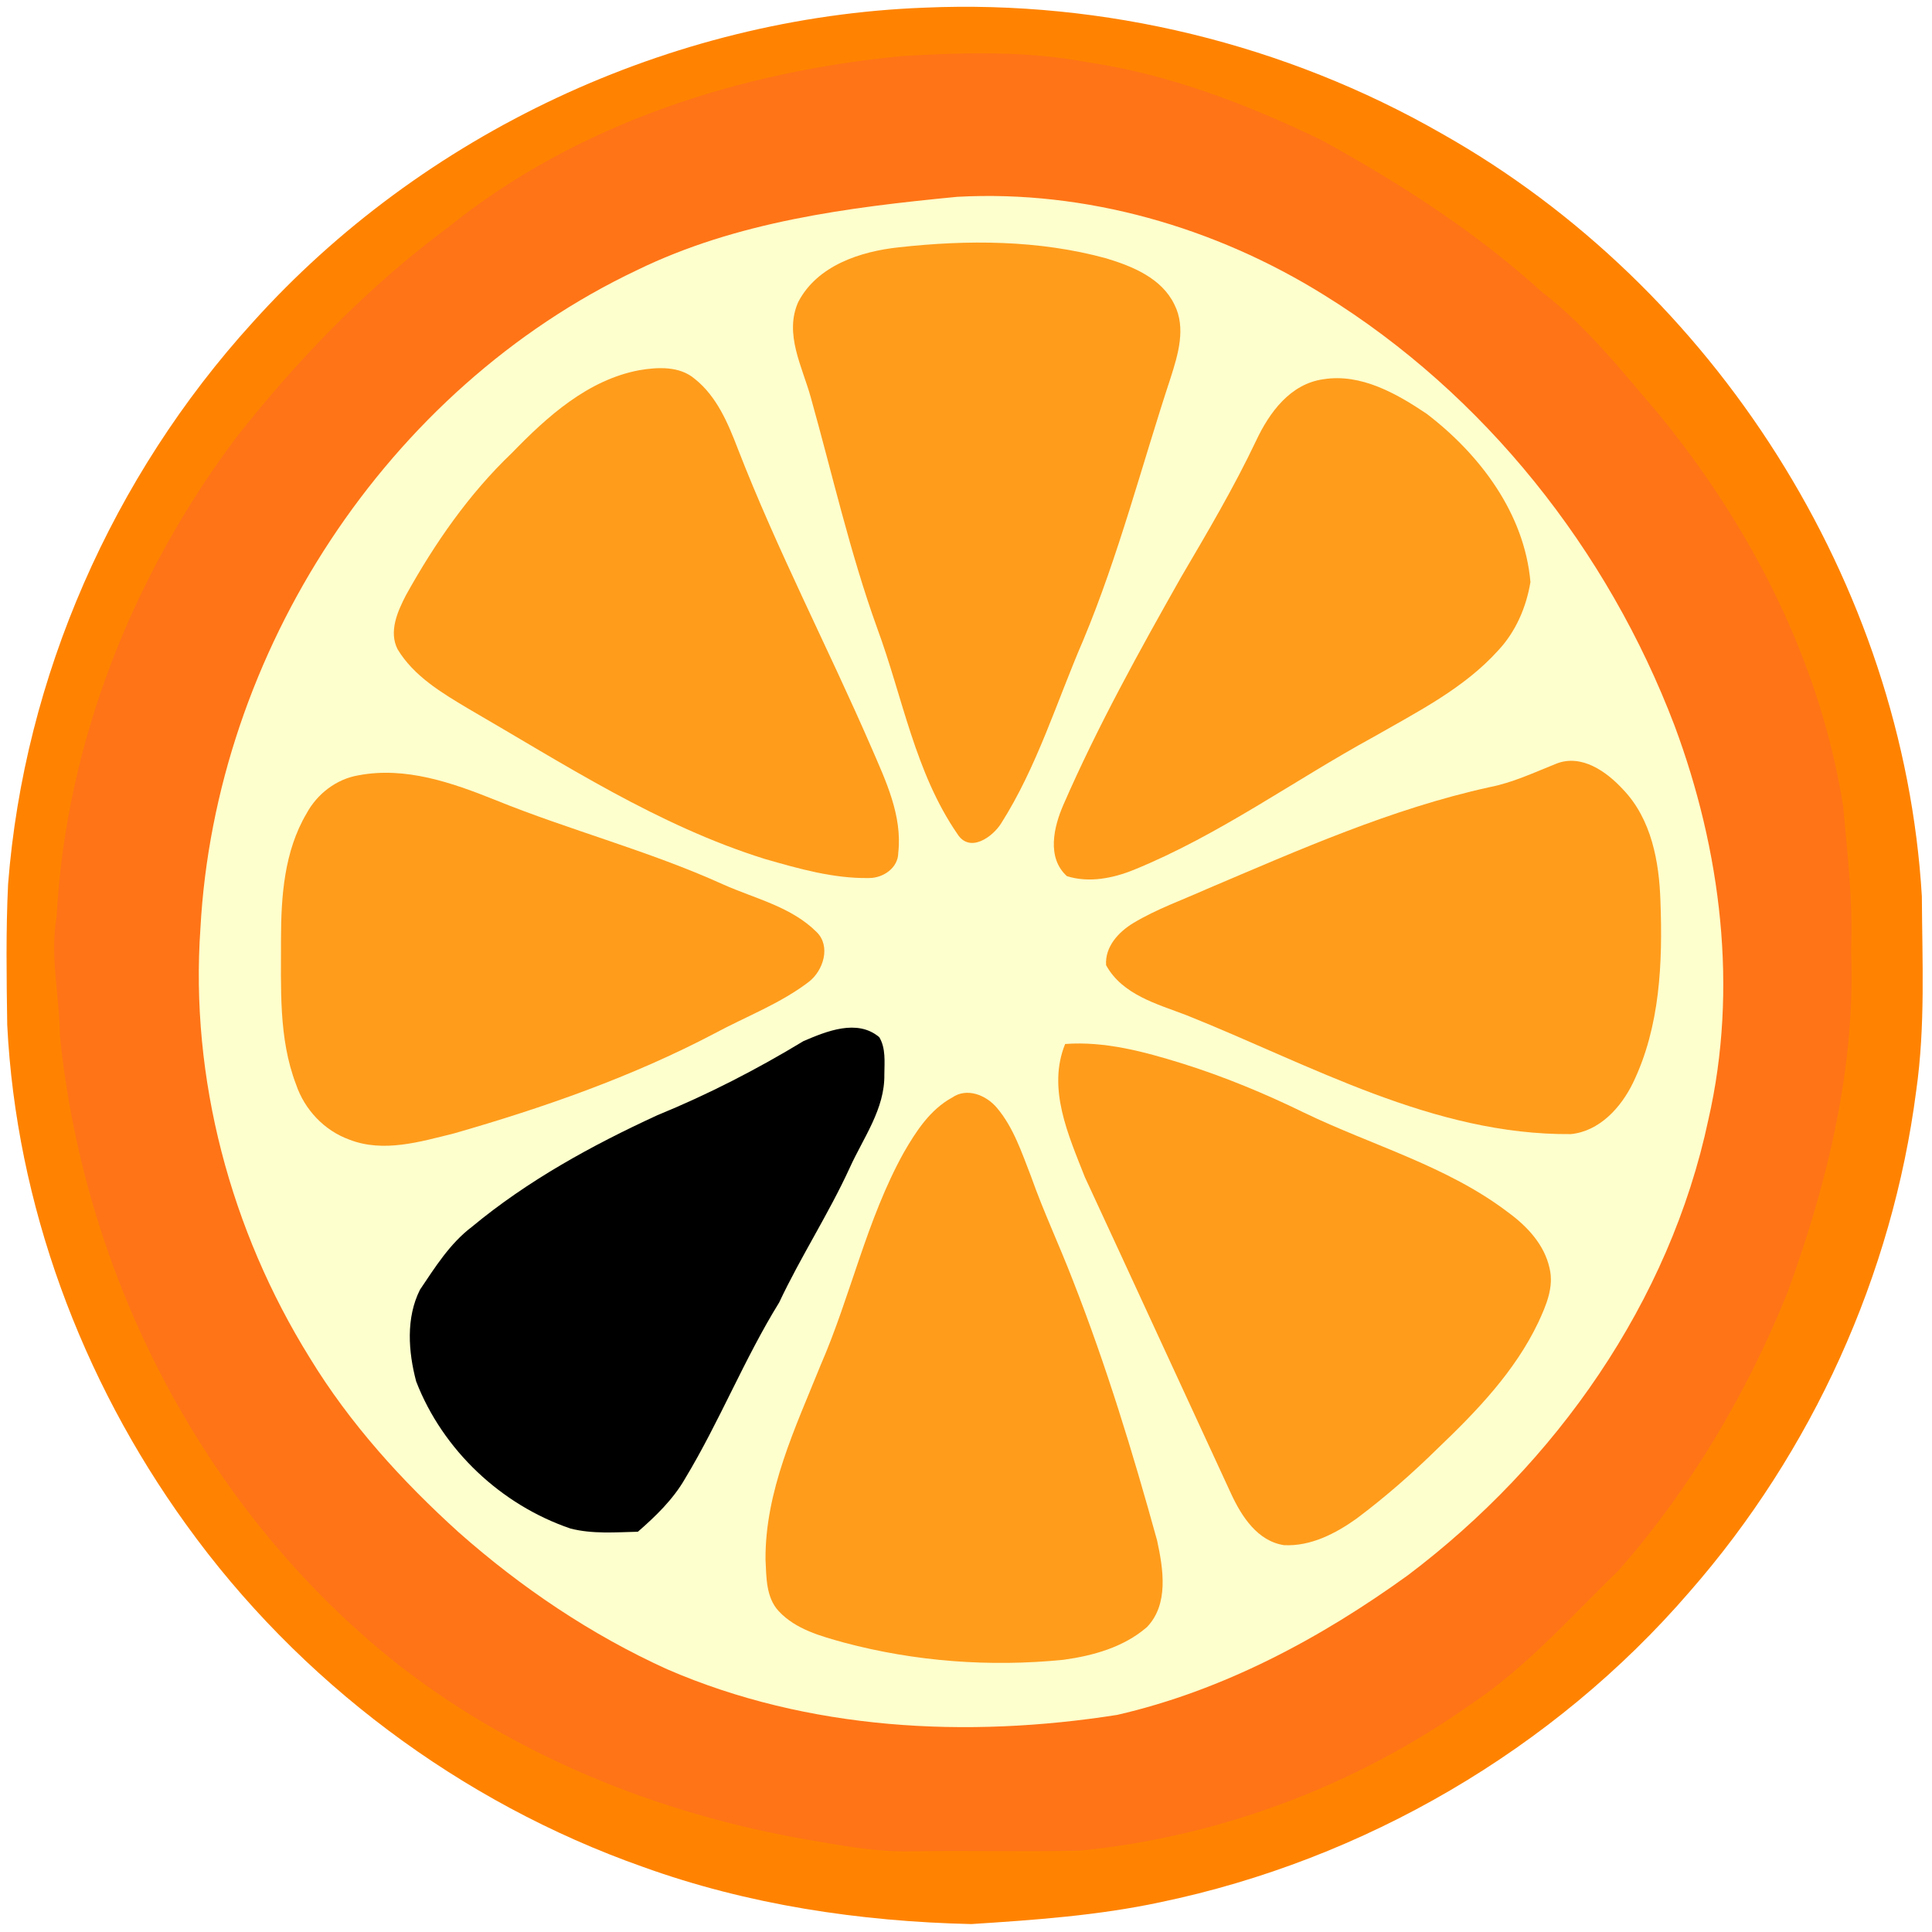
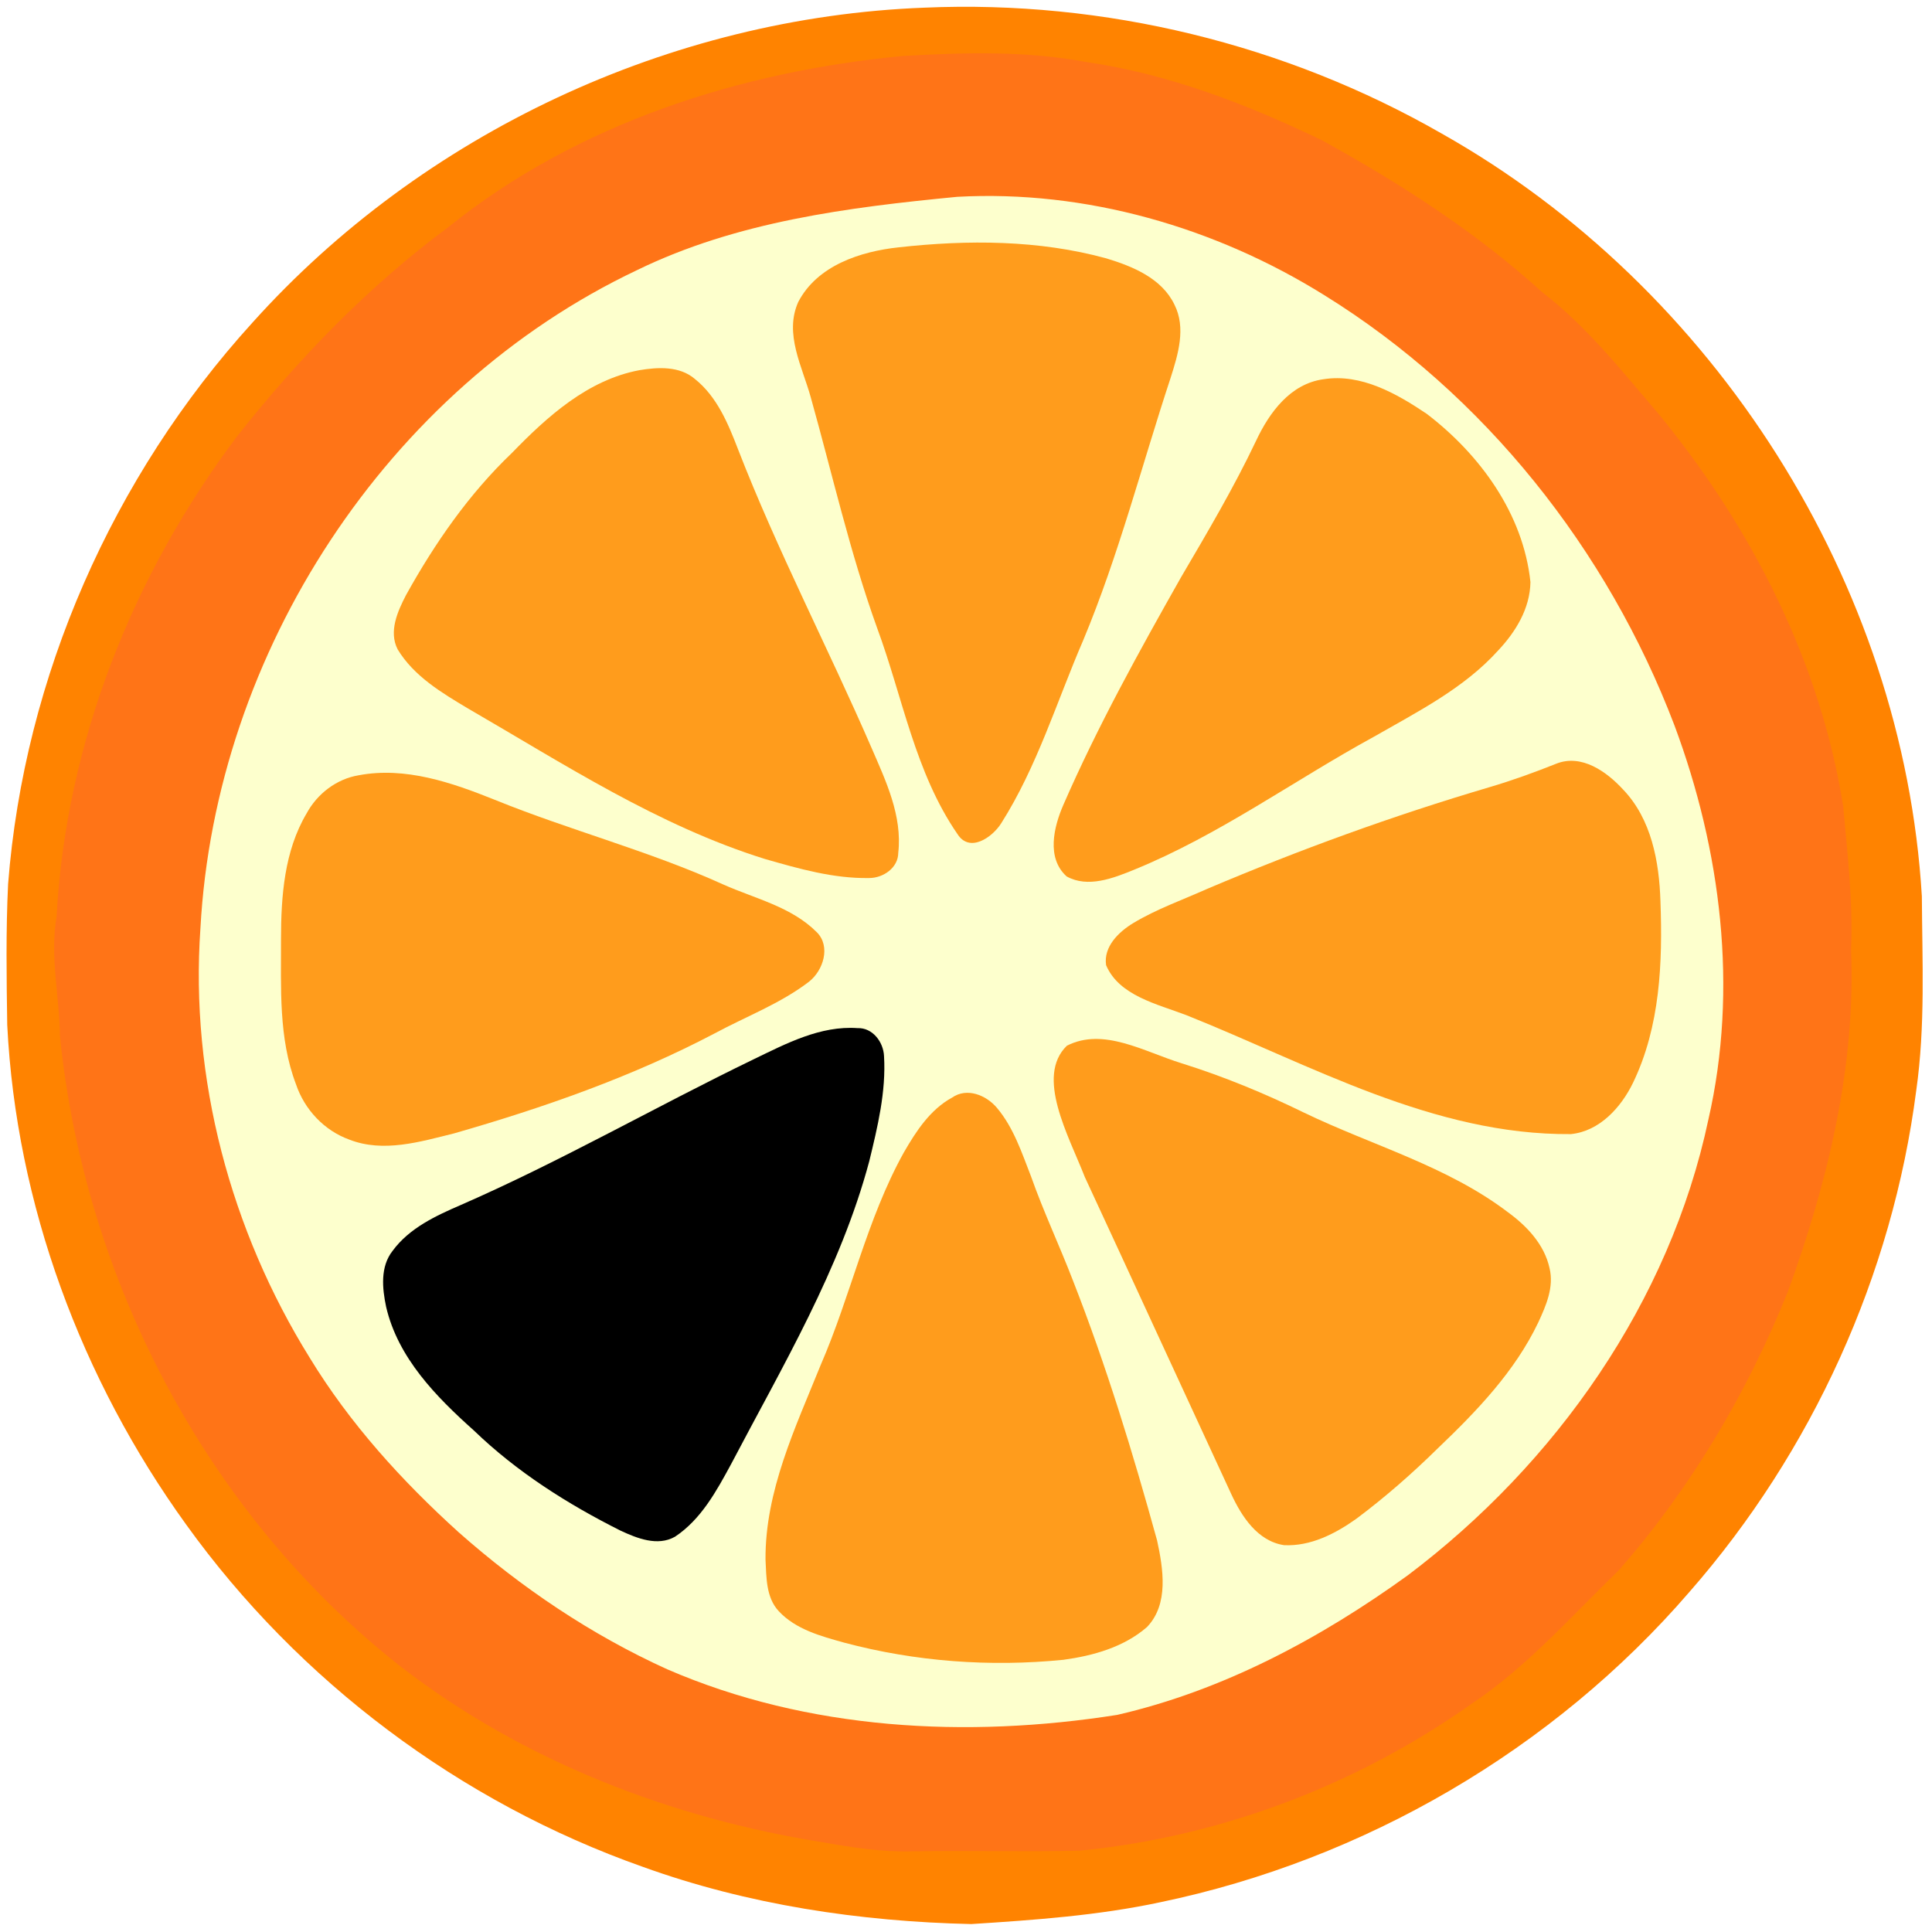
- <svg xmlns="http://www.w3.org/2000/svg" width="358pt" height="358pt" viewBox="0 0 358 358" version="1.1">
+ <svg xmlns="http://www.w3.org/2000/svg" width="358pt" height="358pt" viewBox="0 0 358 358">
  <path fill="#ffffff" d=" M 0.00 0.00 L 358.00 0.00 L 358.00 358.00 L 0.00 358.00 L 0.00 0.00 Z" />
  <path fill="#ff8300" d=" M 171.30 1.42 C 204.60 -0.03 238.24 8.17 267.15 24.75 C 317.71 53.24 352.67 108.04 356.12 166.09 C 356.19 178.08 356.78 190.15 355.08 202.07 C 350.67 236.29 335.77 269.05 313.04 295.00 C 287.83 324.22 252.73 344.64 214.98 352.49 C 203.47 354.95 191.70 355.78 179.98 356.53 C 159.31 356.06 138.57 352.96 119.07 345.91 C 85.31 333.99 55.37 311.56 34.48 282.48 C 15.05 255.56 3.00 223.13 1.34 189.91 C 1.21 181.21 1.08 172.51 1.50 163.82 C 4.49 125.39 20.88 88.27 46.78 59.78 C 78.27 24.72 124.21 3.20 171.30 1.42 Z" />
  <path fill="#ff7417" d=" M 167.37 10.37 C 178.69 9.72 190.19 9.39 201.39 11.51 C 216.63 13.73 231.14 19.34 244.95 25.99 C 259.48 33.99 273.52 43.01 285.83 54.19 C 294.09 60.56 300.58 68.80 307.32 76.68 C 324.47 97.59 337.27 122.52 341.54 149.38 C 342.33 158.24 343.39 167.09 343.00 176.00 C 343.90 197.66 338.66 219.09 331.30 239.32 C 323.75 258.09 313.30 275.78 299.94 290.99 C 291.13 299.53 282.93 308.88 272.66 315.73 C 251.33 330.83 226.07 340.39 200.05 342.93 C 189.72 343.16 179.38 342.88 169.05 343.05 C 163.54 343.21 158.08 342.36 152.67 341.41 C 124.46 336.95 96.88 326.33 74.19 308.77 C 38.35 280.62 15.67 237.15 11.11 192.00 C 11.03 184.59 9.20 177.20 10.49 169.80 C 12.21 137.65 24.62 106.47 43.93 80.86 C 55.33 66.42 68.25 53.07 83.06 42.10 C 106.90 22.89 137.18 13.22 167.37 10.37 Z" />
  <path fill="#fdffcd" d=" M 177.38 36.47 C 201.22 35.17 225.15 42.10 245.34 54.66 C 275.07 73.06 297.90 101.86 310.29 134.45 C 318.91 157.58 322.12 183.18 316.57 207.43 C 309.40 241.28 288.28 271.23 260.86 291.91 C 244.65 303.62 226.60 313.27 207.01 317.77 C 179.18 322.15 149.73 320.63 123.64 309.32 C 109.54 302.93 96.58 294.18 85.00 283.94 C 74.46 274.41 64.81 263.77 57.40 251.61 C 42.72 227.99 35.19 199.80 37.14 171.99 C 39.92 120.92 71.65 72.06 118.03 50.06 C 136.49 41.05 157.17 38.42 177.38 36.47 Z" />
  <path fill="#ff9c1c" d=" M 166.53 45.83 C 179.32 44.41 192.49 44.45 204.98 47.87 C 209.87 49.35 215.27 51.55 217.62 56.44 C 219.81 60.76 218.29 65.71 216.91 70.03 C 211.56 86.25 207.31 102.86 200.72 118.64 C 195.81 130.00 192.19 142.04 185.52 152.56 C 183.88 155.16 179.69 158.10 177.43 154.57 C 169.55 143.15 167.27 129.19 162.54 116.39 C 157.50 102.41 154.24 87.90 150.23 73.61 C 148.66 67.93 145.27 61.85 147.92 55.95 C 151.44 49.20 159.42 46.59 166.53 45.83 Z" />
  <path fill="#ff9c1c" d=" M 118.45 68.60 C 121.90 68.02 125.93 67.79 128.77 70.23 C 132.87 73.51 134.93 78.50 136.76 83.26 C 144.08 102.10 153.45 120.04 161.49 138.57 C 164.14 144.69 167.22 151.15 166.45 158.01 C 166.44 160.81 163.67 162.70 161.06 162.70 C 154.46 162.82 148.01 160.97 141.71 159.16 C 121.95 152.99 104.48 141.56 86.70 131.27 C 81.84 128.37 76.69 125.30 73.68 120.32 C 71.99 117.02 73.68 113.28 75.23 110.28 C 80.56 100.67 86.90 91.52 94.88 83.91 C 101.42 77.17 108.91 70.40 118.45 68.60 Z" />
-   <path fill="#ff9c1c" d=" M 245.26 70.27 C 252.21 69.17 258.81 72.94 264.37 76.68 C 274.23 84.21 282.50 95.17 283.59 107.86 C 282.82 112.52 280.86 117.08 277.60 120.54 C 271.26 127.57 262.67 131.88 254.58 136.52 C 239.72 144.64 225.90 154.74 210.15 161.16 C 206.26 162.75 201.79 163.64 197.70 162.35 C 193.91 158.93 195.26 153.22 197.05 149.12 C 203.38 134.61 211.06 120.73 218.85 106.96 C 223.72 98.66 228.62 90.38 232.75 81.68 C 235.21 76.44 239.09 71.11 245.26 70.27 Z" />
-   <path fill="#ff9c1c" d=" M 288.36 141.52 C 293.06 139.64 297.72 142.99 300.77 146.31 C 306.02 151.80 307.45 159.67 307.68 166.99 C 308.10 178.36 307.63 190.23 302.59 200.66 C 300.38 205.21 296.40 209.62 291.09 210.15 C 265.61 210.36 242.87 197.32 219.86 188.12 C 214.42 186.04 207.97 184.34 204.96 178.85 C 204.72 175.43 207.29 172.67 210.02 171.03 C 214.33 168.44 219.09 166.77 223.66 164.72 C 240.72 157.48 257.80 149.87 275.98 145.87 C 280.31 145.03 284.29 143.14 288.36 141.52 Z" />
+   <path fill="#ff9c1c" d="M 245.26 70.27 C 252.21 69.17 258.81 72.94 264.37 76.68 C 274.23 84.21 282.268 95.203 283.59 107.86 C 283.515 112.752 280.86 117.08 277.6 120.54 C 271.26 127.57 262.67 131.88 254.58 136.52 C 239.72 144.64 225.9 154.74 210.15 161.16 C 206.26 162.75 201.581 164.58 197.648 162.402 C 193.858 158.982 195.26 153.22 197.05 149.12 C 203.38 134.61 211.06 120.73 218.85 106.96 C 223.72 98.66 228.62 90.38 232.75 81.68 C 235.21 76.44 239.09 71.11 245.26 70.27 Z" />
+   <path fill="#ff9c1c" d="M 288.36 141.52 C 293.06 139.64 297.72 142.99 300.77 146.31 C 306.02 151.8 307.45 159.67 307.68 166.99 C 308.1 178.36 307.63 190.23 302.59 200.66 C 300.38 205.21 296.4 209.62 291.09 210.15 C 265.61 210.36 242.87 197.32 219.86 188.12 C 214.42 186.04 207.372 184.521 204.96 178.85 C 204.448 175.43 207.29 172.67 210.02 171.03 C 214.33 168.44 219.09 166.77 223.66 164.72 C 240.72 157.48 258.127 151.142 275.98 145.87 C 280.31 144.591 284.29 143.14 288.36 141.52 Z" />
  <path fill="#ff9c1c" d=" M 66.46 143.66 C 75.14 142.02 83.75 145.02 91.70 148.21 C 105.65 153.88 120.30 157.67 134.03 163.90 C 139.93 166.53 146.66 168.02 151.35 172.74 C 153.99 175.36 152.55 179.84 149.92 181.90 C 144.62 185.97 138.28 188.33 132.44 191.48 C 117.13 199.53 100.72 205.26 84.13 210.02 C 77.85 211.57 71.05 213.64 64.73 211.17 C 60.07 209.49 56.42 205.59 54.85 200.92 C 51.58 192.35 52.10 183.01 52.07 174.01 C 52.08 166.08 52.67 157.72 56.81 150.73 C 58.78 147.09 62.35 144.34 66.46 143.66 Z" />
-   <path fill="#000000" d=" M 148.88 192.92 C 153.16 191.09 158.84 188.74 162.93 192.19 C 164.16 194.25 163.89 196.78 163.87 199.09 C 163.98 205.49 159.97 210.83 157.44 216.43 C 153.52 224.97 148.38 232.85 144.38 241.35 C 137.88 251.87 133.32 263.43 126.93 274.01 C 124.72 277.85 121.51 280.95 118.20 283.83 C 114.04 283.93 109.79 284.28 105.72 283.24 C 92.85 278.86 82.04 268.69 77.12 255.99 C 75.66 250.49 75.19 244.20 77.83 238.97 C 80.63 234.81 83.37 230.42 87.42 227.35 C 97.76 218.77 109.64 212.25 121.81 206.65 C 131.19 202.81 140.22 198.17 148.88 192.92 Z" />
-   <path fill="#ff9c1c" d=" M 197.37 193.45 C 204.75 192.91 211.98 194.87 218.96 197.03 C 226.76 199.47 234.33 202.60 241.67 206.19 C 254.28 212.27 268.16 216.06 279.44 224.64 C 282.95 227.20 286.18 230.62 287.13 234.99 C 287.99 238.49 286.48 241.94 285.04 245.05 C 280.71 254.14 273.63 261.49 266.43 268.37 C 261.70 273.02 256.70 277.41 251.38 281.39 C 247.48 284.18 242.87 286.56 237.94 286.32 C 233.03 285.58 230.09 281.02 228.16 276.87 C 219.09 257.29 210.10 237.68 201.02 218.11 C 198.00 210.39 194.01 201.73 197.37 193.45 Z" />
+   <path fill="#ff9c1c" d="M 197.69 193.775 C 204.471 190.315 211.98 194.87 218.96 197.03 C 226.76 199.47 234.33 202.6 241.67 206.19 C 254.28 212.27 268.16 216.06 279.44 224.64 C 282.95 227.2 286.18 230.62 287.13 234.99 C 287.99 238.49 286.48 241.94 285.04 245.05 C 280.71 254.14 273.63 261.49 266.43 268.37 C 261.7 273.02 256.7 277.41 251.38 281.39 C 247.48 284.18 242.87 286.56 237.94 286.32 C 233.03 285.58 230.09 281.02 228.16 276.87 C 219.09 257.29 210.1 237.68 201.02 218.11 C 198 210.39 191.831 199.484 197.69 193.775 Z" />
  <path fill="#ff9c1c" d=" M 176.43 203.38 C 179.19 201.46 182.75 202.94 184.72 205.27 C 187.82 208.94 189.34 213.61 191.06 218.02 C 193.37 224.55 196.33 230.82 198.82 237.29 C 204.98 253.01 209.92 269.18 214.41 285.45 C 215.54 290.69 216.62 297.24 212.53 301.50 C 208.25 305.22 202.56 306.81 197.05 307.56 C 183.46 308.92 169.62 307.90 156.42 304.38 C 152.11 303.18 147.46 301.94 144.31 298.56 C 141.92 296.01 142.02 292.26 141.85 289.01 C 141.76 276.27 147.39 264.54 152.05 252.99 C 157.68 240.04 160.58 225.98 167.47 213.57 C 169.73 209.65 172.35 205.60 176.43 203.38 Z" />
+   <path d="M 71.549 242.159 C 70.827 238.736 70.431 234.719 72.751 231.78 C 75.86 227.548 80.76 225.284 85.441 223.26 C 103.963 215.169 121.501 205.067 139.684 196.269 C 145.689 193.369 152.017 190.025 158.902 190.511 C 161.701 190.406 163.703 193.095 163.811 195.703 C 164.203 202.293 162.621 208.814 161.072 215.183 C 155.722 235.181 145.023 253.107 135.475 271.297 C 132.778 276.272 129.923 281.544 125.071 284.757 C 121.844 286.582 118.037 285.048 114.976 283.623 C 105.154 278.694 95.751 272.736 87.818 265.077 C 80.814 258.821 73.741 251.616 71.549 242.159 Z" />
</svg>
